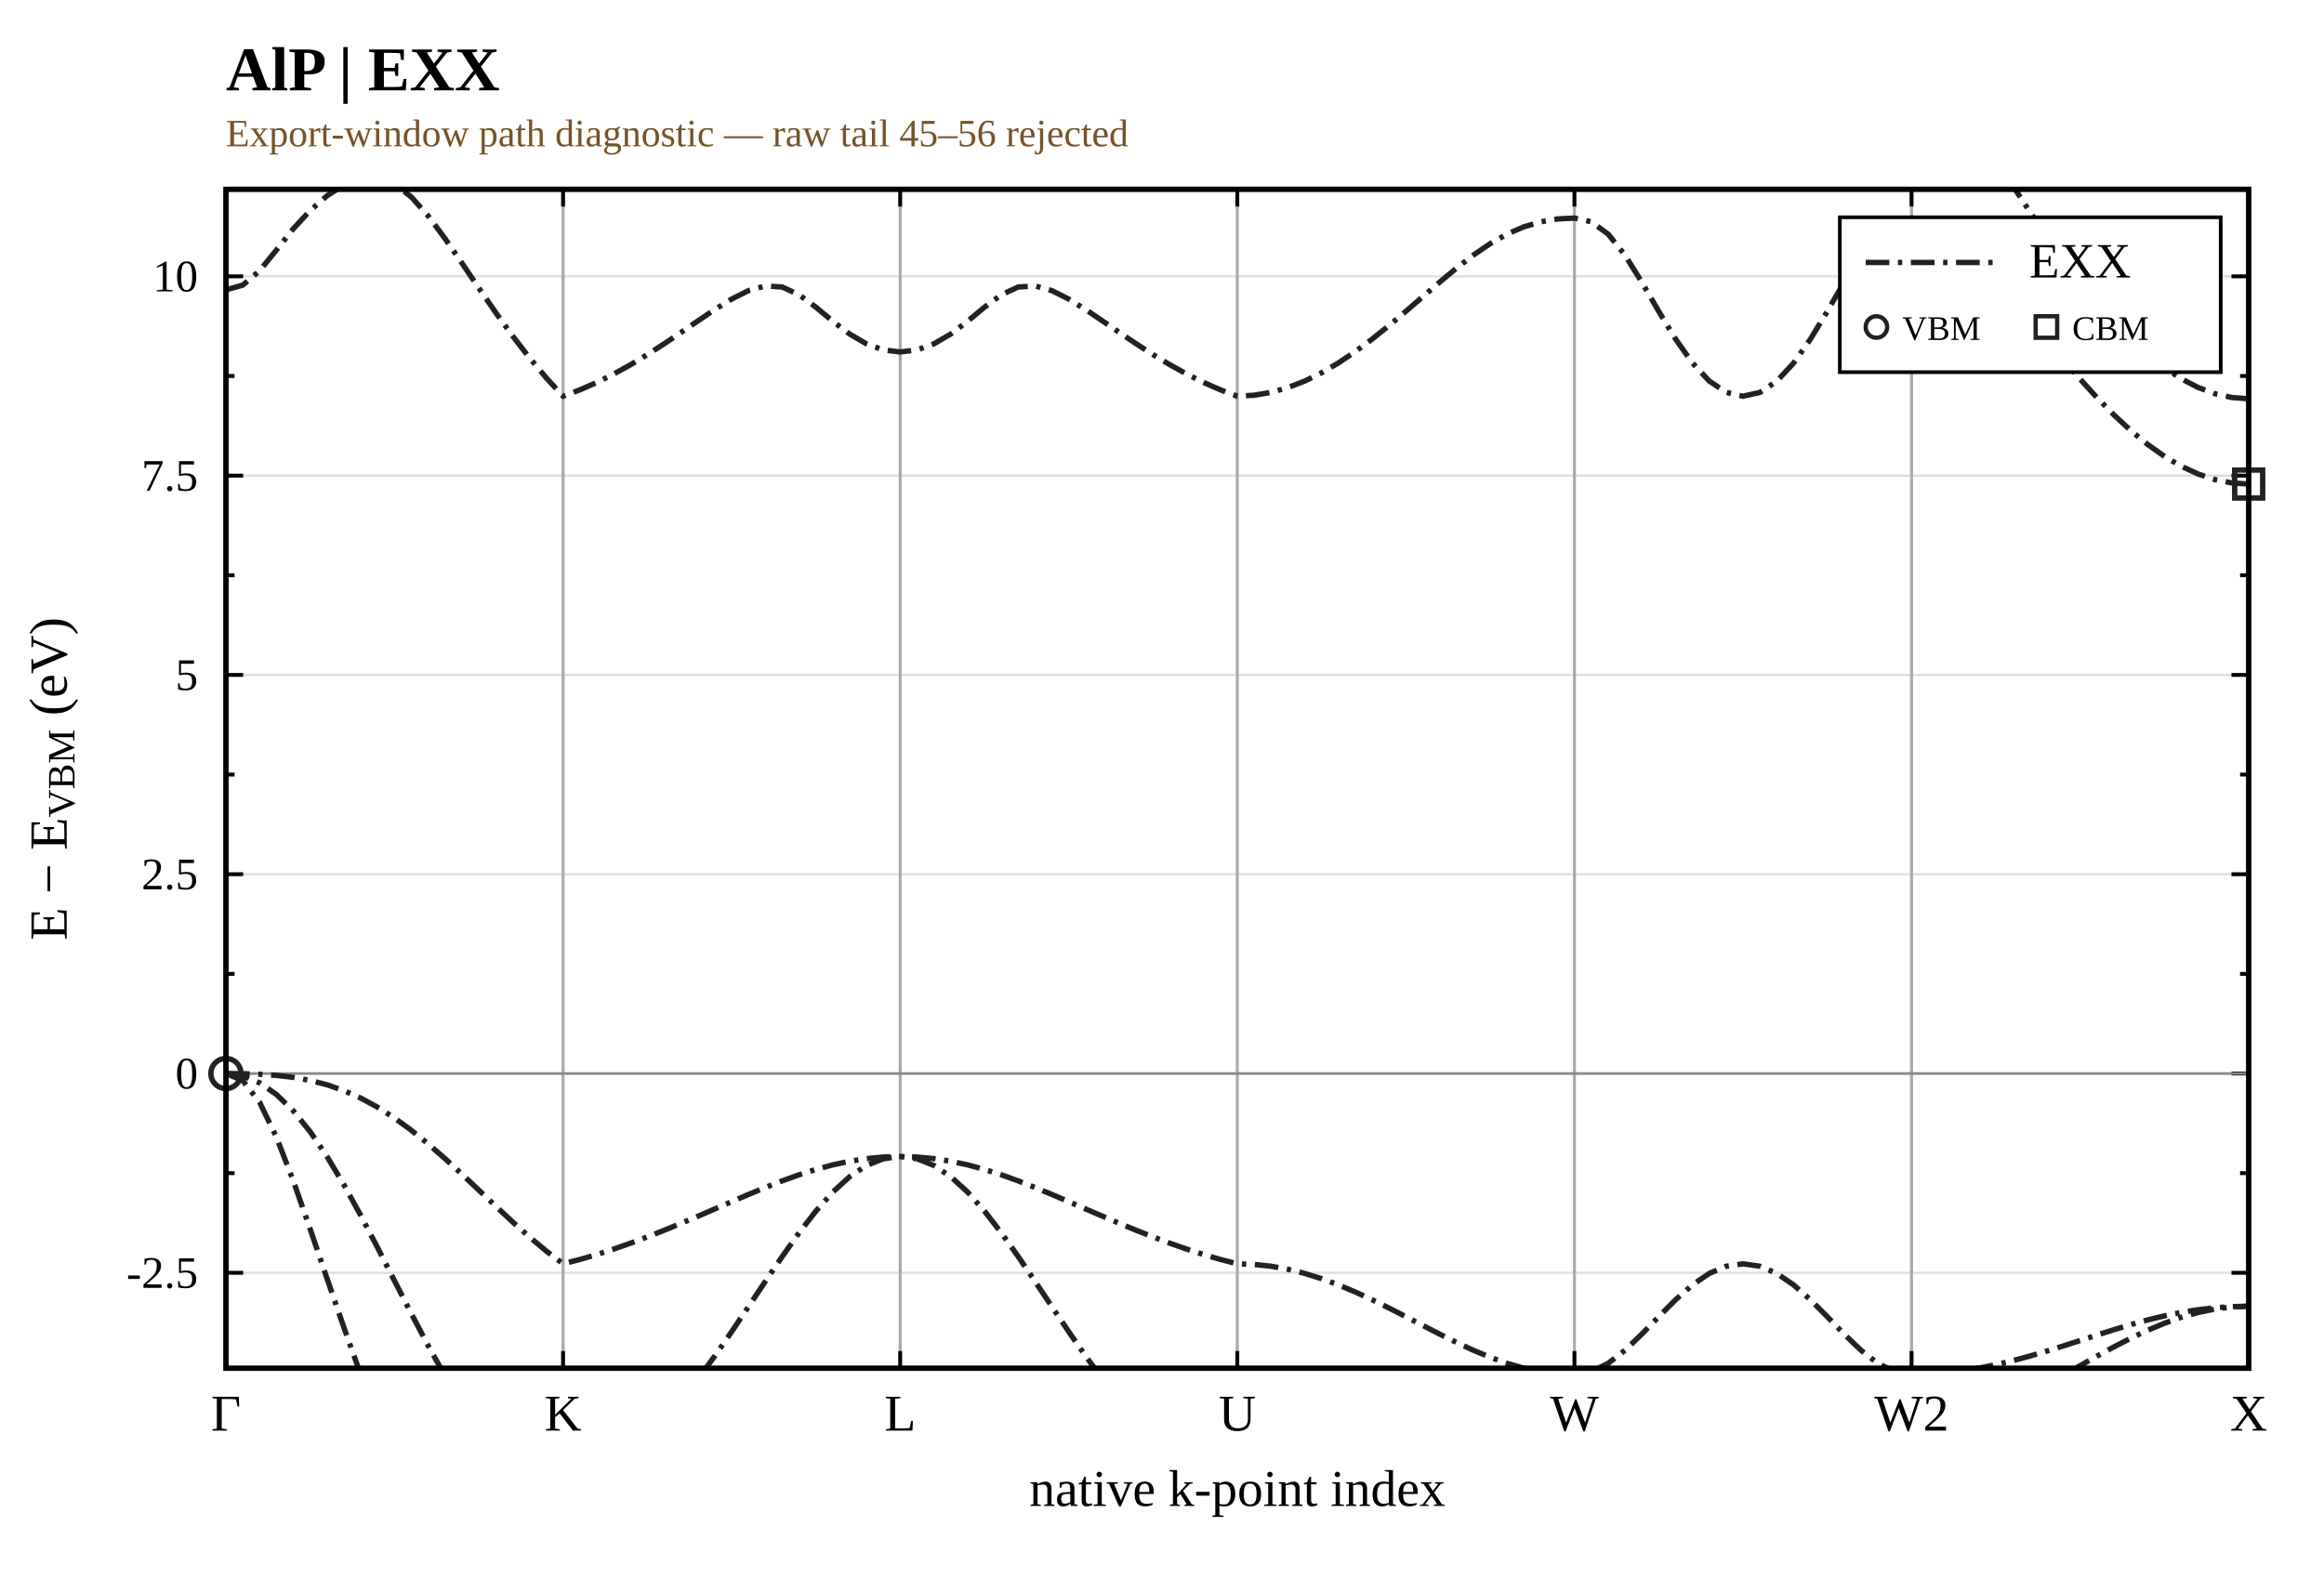
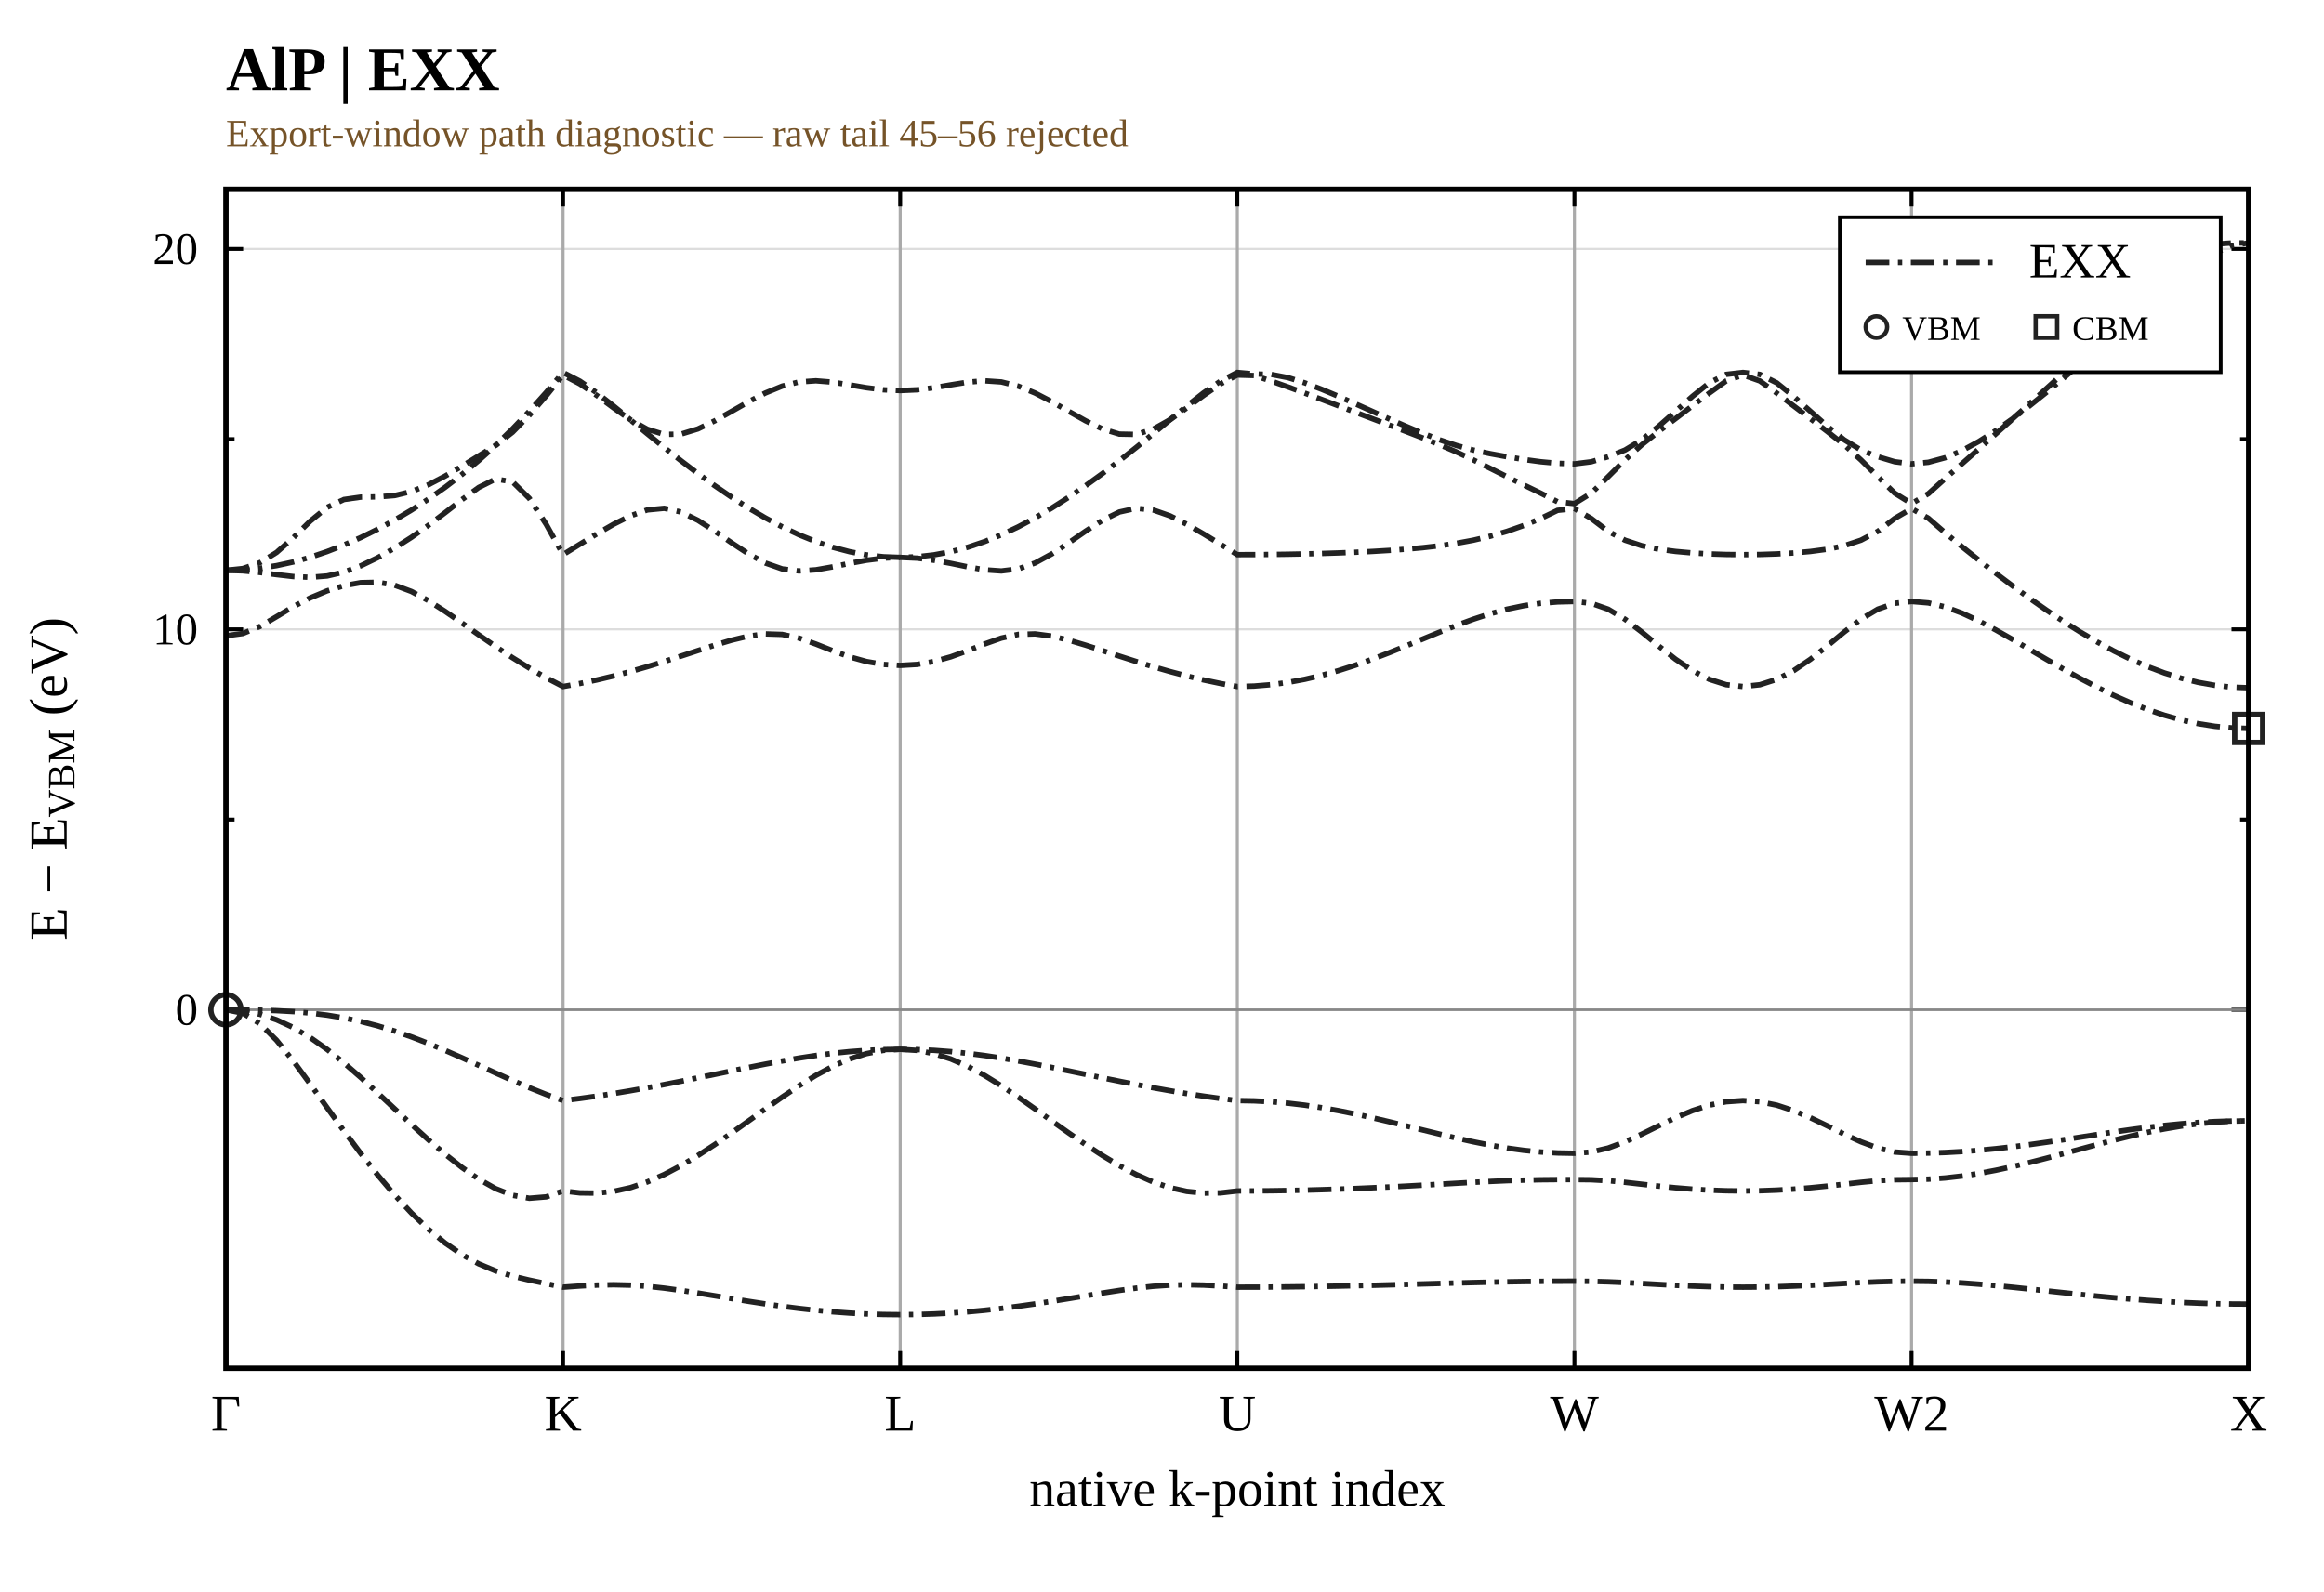
<svg xmlns="http://www.w3.org/2000/svg" width="1080" height="740" viewBox="0 0 1080 740">
  <rect width="100%" height="100%" fill="white" />
  <text x="105" y="42" font-family="Times New Roman, DejaVu Serif, serif" font-size="29" font-weight="bold">AlP | EXX</text>
  <defs>
    <clipPath id="frontier-clip">
      <rect x="105" y="88" width="940" height="548" />
    </clipPath>
  </defs>
  <text id="diagnostic-warning" x="105" y="68" font-family="Times New Roman, DejaVu Serif, serif" font-size="18" fill="#755328">Export-window path diagnostic — raw tail 45–56 rejected</text>
-   <line x1="105" y1="591.636" x2="1045" y2="591.636" stroke="#dddddd" stroke-width="1" />
-   <text x="92" y="598.636" text-anchor="end" font-family="Times New Roman, DejaVu Serif, serif" font-size="21">-2.5</text>
-   <line x1="105" y1="591.636" x2="113" y2="591.636" stroke="black" stroke-width="1.8" />
-   <line x1="1045" y1="591.636" x2="1037" y2="591.636" stroke="black" stroke-width="1.8" />
-   <line x1="105" y1="545.318" x2="109" y2="545.318" stroke="black" stroke-width="1.8" />
-   <line x1="1045" y1="545.318" x2="1041" y2="545.318" stroke="black" stroke-width="1.8" />
-   <line x1="105" y1="499.000" x2="1045" y2="499.000" stroke="#dddddd" stroke-width="1" />
-   <text x="92" y="506.000" text-anchor="end" font-family="Times New Roman, DejaVu Serif, serif" font-size="21">0</text>
-   <line x1="105" y1="499.000" x2="113" y2="499.000" stroke="black" stroke-width="1.8" />
-   <line x1="1045" y1="499.000" x2="1037" y2="499.000" stroke="black" stroke-width="1.8" />
-   <line x1="105" y1="452.682" x2="109" y2="452.682" stroke="black" stroke-width="1.8" />
-   <line x1="1045" y1="452.682" x2="1041" y2="452.682" stroke="black" stroke-width="1.8" />
-   <line x1="105" y1="406.364" x2="1045" y2="406.364" stroke="#dddddd" stroke-width="1" />
-   <text x="92" y="413.364" text-anchor="end" font-family="Times New Roman, DejaVu Serif, serif" font-size="21">2.5</text>
-   <line x1="105" y1="406.364" x2="113" y2="406.364" stroke="black" stroke-width="1.8" />
-   <line x1="1045" y1="406.364" x2="1037" y2="406.364" stroke="black" stroke-width="1.8" />
-   <line x1="105" y1="360.046" x2="109" y2="360.046" stroke="black" stroke-width="1.8" />
-   <line x1="1045" y1="360.046" x2="1041" y2="360.046" stroke="black" stroke-width="1.8" />
-   <line x1="105" y1="313.727" x2="1045" y2="313.727" stroke="#dddddd" stroke-width="1" />
-   <text x="92" y="320.727" text-anchor="end" font-family="Times New Roman, DejaVu Serif, serif" font-size="21">5</text>
-   <line x1="105" y1="313.727" x2="113" y2="313.727" stroke="black" stroke-width="1.8" />
-   <line x1="1045" y1="313.727" x2="1037" y2="313.727" stroke="black" stroke-width="1.8" />
-   <line x1="105" y1="267.409" x2="109" y2="267.409" stroke="black" stroke-width="1.8" />
-   <line x1="1045" y1="267.409" x2="1041" y2="267.409" stroke="black" stroke-width="1.8" />
-   <line x1="105" y1="221.091" x2="1045" y2="221.091" stroke="#dddddd" stroke-width="1" />
-   <text x="92" y="228.091" text-anchor="end" font-family="Times New Roman, DejaVu Serif, serif" font-size="21">7.5</text>
-   <line x1="105" y1="221.091" x2="113" y2="221.091" stroke="black" stroke-width="1.8" />
-   <line x1="1045" y1="221.091" x2="1037" y2="221.091" stroke="black" stroke-width="1.8" />
-   <line x1="105" y1="174.773" x2="109" y2="174.773" stroke="black" stroke-width="1.8" />
-   <line x1="1045" y1="174.773" x2="1041" y2="174.773" stroke="black" stroke-width="1.8" />
-   <line x1="105" y1="128.455" x2="1045" y2="128.455" stroke="#dddddd" stroke-width="1" />
-   <text x="92" y="135.455" text-anchor="end" font-family="Times New Roman, DejaVu Serif, serif" font-size="21">10</text>
-   <line x1="105" y1="128.455" x2="113" y2="128.455" stroke="black" stroke-width="1.8" />
-   <line x1="1045" y1="128.455" x2="1037" y2="128.455" stroke="black" stroke-width="1.8" />
+   <line x1="105" y1="469.363" x2="1045" y2="469.363" stroke="#dddddd" stroke-width="1" />
+   <text x="92" y="476.363" text-anchor="end" font-family="Times New Roman, DejaVu Serif, serif" font-size="21">0</text>
+   <line x1="105" y1="469.363" x2="113" y2="469.363" stroke="black" stroke-width="1.8" />
+   <line x1="1045" y1="469.363" x2="1037" y2="469.363" stroke="black" stroke-width="1.8" />
+   <line x1="105" y1="380.948" x2="109" y2="380.948" stroke="black" stroke-width="1.8" />
+   <line x1="1045" y1="380.948" x2="1041" y2="380.948" stroke="black" stroke-width="1.8" />
+   <line x1="105" y1="292.534" x2="1045" y2="292.534" stroke="#dddddd" stroke-width="1" />
+   <text x="92" y="299.534" text-anchor="end" font-family="Times New Roman, DejaVu Serif, serif" font-size="21">10</text>
+   <line x1="105" y1="292.534" x2="113" y2="292.534" stroke="black" stroke-width="1.8" />
+   <line x1="1045" y1="292.534" x2="1037" y2="292.534" stroke="black" stroke-width="1.8" />
+   <line x1="105" y1="204.119" x2="109" y2="204.119" stroke="black" stroke-width="1.8" />
+   <line x1="1045" y1="204.119" x2="1041" y2="204.119" stroke="black" stroke-width="1.8" />
+   <line x1="105" y1="115.705" x2="1045" y2="115.705" stroke="#dddddd" stroke-width="1" />
+   <text x="92" y="122.705" text-anchor="end" font-family="Times New Roman, DejaVu Serif, serif" font-size="21">20</text>
+   <line x1="105" y1="115.705" x2="113" y2="115.705" stroke="black" stroke-width="1.8" />
+   <line x1="1045" y1="115.705" x2="1037" y2="115.705" stroke="black" stroke-width="1.8" />
  <line x1="105.000" y1="88" x2="105.000" y2="636" stroke="#aaaaaa" stroke-width="1.4" />
  <text x="105.000" y="665" text-anchor="middle" font-family="Times New Roman, DejaVu Serif, serif" font-size="24">Γ</text>
  <line x1="105.000" y1="88" x2="105.000" y2="96" stroke="black" stroke-width="1.8" />
  <line x1="105.000" y1="636" x2="105.000" y2="628" stroke="black" stroke-width="1.8" />
  <line x1="261.667" y1="88" x2="261.667" y2="636" stroke="#aaaaaa" stroke-width="1.4" />
  <text x="261.667" y="665" text-anchor="middle" font-family="Times New Roman, DejaVu Serif, serif" font-size="24">K</text>
  <line x1="261.667" y1="88" x2="261.667" y2="96" stroke="black" stroke-width="1.8" />
  <line x1="261.667" y1="636" x2="261.667" y2="628" stroke="black" stroke-width="1.8" />
  <line x1="418.333" y1="88" x2="418.333" y2="636" stroke="#aaaaaa" stroke-width="1.4" />
  <text x="418.333" y="665" text-anchor="middle" font-family="Times New Roman, DejaVu Serif, serif" font-size="24">L</text>
  <line x1="418.333" y1="88" x2="418.333" y2="96" stroke="black" stroke-width="1.8" />
  <line x1="418.333" y1="636" x2="418.333" y2="628" stroke="black" stroke-width="1.8" />
  <line x1="575.000" y1="88" x2="575.000" y2="636" stroke="#aaaaaa" stroke-width="1.4" />
  <text x="575.000" y="665" text-anchor="middle" font-family="Times New Roman, DejaVu Serif, serif" font-size="24">U</text>
  <line x1="575.000" y1="88" x2="575.000" y2="96" stroke="black" stroke-width="1.8" />
  <line x1="575.000" y1="636" x2="575.000" y2="628" stroke="black" stroke-width="1.8" />
  <line x1="731.667" y1="88" x2="731.667" y2="636" stroke="#aaaaaa" stroke-width="1.4" />
  <text x="731.667" y="665" text-anchor="middle" font-family="Times New Roman, DejaVu Serif, serif" font-size="24">W</text>
  <line x1="731.667" y1="88" x2="731.667" y2="96" stroke="black" stroke-width="1.8" />
  <line x1="731.667" y1="636" x2="731.667" y2="628" stroke="black" stroke-width="1.8" />
  <line x1="888.333" y1="88" x2="888.333" y2="636" stroke="#aaaaaa" stroke-width="1.4" />
  <text x="888.333" y="665" text-anchor="middle" font-family="Times New Roman, DejaVu Serif, serif" font-size="24">W2</text>
  <line x1="888.333" y1="88" x2="888.333" y2="96" stroke="black" stroke-width="1.8" />
  <line x1="888.333" y1="636" x2="888.333" y2="628" stroke="black" stroke-width="1.8" />
  <line x1="1045.000" y1="88" x2="1045.000" y2="636" stroke="#aaaaaa" stroke-width="1.4" />
  <text x="1045.000" y="665" text-anchor="middle" font-family="Times New Roman, DejaVu Serif, serif" font-size="24">X</text>
  <line x1="1045.000" y1="88" x2="1045.000" y2="96" stroke="black" stroke-width="1.8" />
  <line x1="1045.000" y1="636" x2="1045.000" y2="628" stroke="black" stroke-width="1.8" />
-   <line x1="105" y1="499.000" x2="1045" y2="499.000" stroke="#888888" stroke-width="1.2" />
-   <path id="EXX-rank-1" d="M105.000,499.000 L112.833,502.298 L120.667,512.430 L128.500,528.677 L136.333,549.007 L144.167,571.383 L152.000,594.380 L159.833,617.126 L167.667,639.090 L175.500,659.906 L183.333,679.274 L191.167,696.922 L199.000,712.619 L206.833,726.180 L214.667,737.489 L222.500,746.516 L230.333,753.383 L238.167,758.449 L246.000,762.336 L253.833,765.764 L261.667,769.240 L269.500,768.073 L277.333,767.179 L285.167,766.845 L293.000,767.237 L300.833,768.370 L308.667,770.138 L316.500,772.379 L324.333,774.921 L332.167,777.613 L340.000,780.335 L347.833,782.990 L355.667,785.507 L363.500,787.828 L371.333,789.911 L379.167,791.721 L387.000,793.234 L394.833,794.430 L402.667,795.294 L410.500,795.817 L418.333,795.992 L426.167,795.817 L434.000,795.295 L441.833,794.431 L449.667,793.235 L457.500,791.722 L465.333,789.911 L473.167,787.828 L481.000,785.506 L488.833,782.990 L496.667,780.334 L504.500,777.613 L512.333,774.920 L520.167,772.379 L528.000,770.139 L535.833,768.370 L543.667,767.238 L551.500,766.846 L559.333,767.179 L567.167,768.073 L575.000,769.240 L582.833,769.206 L590.667,769.111 L598.500,768.956 L606.333,768.744 L614.167,768.477 L622.000,768.160 L629.833,767.799 L637.667,767.400 L645.500,766.971 L653.333,766.521 L661.167,766.061 L669.000,765.601 L676.833,765.154 L684.667,764.734 L692.500,764.354 L700.333,764.025 L708.167,763.761 L716.000,763.569 L723.833,763.453 L731.667,763.416 L739.500,763.569 L747.333,764.025 L755.167,764.734 L763.000,765.601 L770.833,766.521 L778.667,767.400 L786.500,768.160 L794.333,768.744 L802.167,769.111 L810.000,769.240 L817.833,769.121 L825.667,768.760 L833.500,768.178 L841.333,767.415 L849.167,766.529 L857.000,765.601 L864.833,764.729 L872.667,764.018 L880.500,763.564 L888.333,763.416 L896.167,763.606 L904.000,764.173 L911.833,765.083 L919.667,766.286 L927.500,767.720 L935.333,769.321 L943.167,771.029 L951.000,772.787 L958.833,774.546 L966.667,776.262 L974.500,777.901 L982.333,779.432 L990.167,780.831 L998.000,782.078 L1005.833,783.157 L1013.667,784.056 L1021.500,784.763 L1029.333,785.274 L1037.167,785.583 L1045.000,785.686" fill="none" stroke="#222222" stroke-width="2.5" stroke-dasharray="11 4 2 4" clip-path="url(#frontier-clip)" />
-   <path id="EXX-rank-2" d="M105.000,499.000 L112.833,500.086 L120.667,503.346 L128.500,508.788 L136.333,516.399 L144.167,526.091 L152.000,537.653 L159.833,550.761 L167.667,565.023 L175.500,580.025 L183.333,595.363 L191.167,610.657 L199.000,625.543 L206.833,639.661 L214.667,652.626 L222.500,664.002 L230.333,673.252 L238.167,679.707 L246.000,682.598 L253.833,681.267 L261.667,675.504 L269.500,677.386 L277.333,677.594 L285.167,675.914 L293.000,672.266 L300.833,666.725 L308.667,659.490 L316.500,650.827 L324.333,641.017 L332.167,630.332 L340.000,619.032 L347.833,607.374 L355.667,595.627 L363.500,584.081 L371.333,573.066 L379.167,562.950 L387.000,554.125 L394.833,546.965 L402.667,541.752 L410.500,538.622 L418.333,537.585 L426.167,538.622 L434.000,541.752 L441.833,546.964 L449.667,554.125 L457.500,562.950 L465.333,573.066 L473.167,584.081 L481.000,595.627 L488.833,607.374 L496.667,619.031 L504.500,630.332 L512.333,641.017 L520.167,650.827 L528.000,659.490 L535.833,666.725 L543.667,672.266 L551.500,675.914 L559.333,677.594 L567.167,677.386 L575.000,675.504 L582.833,675.455 L590.667,675.307 L598.500,675.060 L606.333,674.715 L614.167,674.275 L622.000,673.741 L629.833,673.119 L637.667,672.413 L645.500,671.631 L653.333,670.784 L661.167,669.885 L669.000,668.952 L676.833,668.010 L684.667,667.093 L692.500,666.244 L700.333,665.513 L708.167,664.955 L716.000,664.601 L723.833,664.438 L731.667,664.403 L739.500,664.601 L747.333,665.513 L755.167,667.093 L763.000,668.952 L770.833,670.784 L778.667,672.413 L786.500,673.741 L794.333,674.715 L802.167,675.307 L810.000,675.504 L817.833,675.302 L825.667,674.705 L833.500,673.728 L841.333,672.399 L849.167,670.771 L857.000,668.941 L864.833,667.086 L872.667,665.511 L880.500,664.601 L888.333,664.403 L896.167,664.015 L904.000,662.860 L911.833,660.983 L919.667,658.453 L927.500,655.354 L935.333,651.782 L943.167,647.836 L951.000,643.620 L958.833,639.235 L966.667,634.787 L974.500,630.376 L982.333,626.105 L990.167,622.074 L998.000,618.377 L1005.833,615.102 L1013.667,612.325 L1021.500,610.106 L1029.333,608.491 L1037.167,607.511 L1045.000,607.183" fill="none" stroke="#222222" stroke-width="2.5" stroke-dasharray="11 4 2 4" clip-path="url(#frontier-clip)" />
-   <path id="EXX-rank-3" d="M105.000,499.000 L112.833,499.081 L120.667,499.352 L128.500,499.890 L136.333,500.807 L144.167,502.222 L152.000,504.246 L159.833,506.967 L167.667,510.441 L175.500,514.690 L183.333,519.698 L191.167,525.413 L199.000,531.748 L206.833,538.587 L214.667,545.789 L222.500,553.194 L230.333,560.635 L238.167,567.939 L246.000,574.942 L253.833,581.493 L261.667,587.464 L269.500,585.443 L277.333,583.157 L285.167,580.630 L293.000,577.888 L300.833,574.958 L308.667,571.870 L316.500,568.654 L324.333,565.340 L332.167,561.966 L340.000,558.578 L347.833,555.228 L355.667,551.982 L363.500,548.911 L371.333,546.089 L379.167,543.589 L387.000,541.473 L394.833,539.789 L402.667,538.569 L410.500,537.831 L418.333,537.585 L426.167,537.831 L434.000,538.569 L441.833,539.789 L449.667,541.473 L457.500,543.589 L465.333,546.089 L473.167,548.910 L481.000,551.982 L488.833,555.228 L496.667,558.578 L504.500,561.966 L512.333,565.340 L520.167,568.654 L528.000,571.870 L535.833,574.958 L543.667,577.888 L551.500,580.630 L559.333,583.157 L567.167,585.443 L575.000,587.464 L582.833,587.749 L590.667,588.595 L598.500,589.995 L606.333,591.930 L614.167,594.368 L622.000,597.265 L629.833,600.557 L637.667,604.173 L645.500,608.029 L653.333,612.036 L661.167,616.098 L669.000,620.119 L676.833,623.999 L684.667,627.634 L692.500,630.914 L700.333,633.731 L708.167,635.978 L716.000,637.578 L723.833,638.507 L731.667,638.802 L739.500,637.578 L747.333,633.731 L755.167,627.634 L763.000,620.119 L770.833,612.036 L778.667,604.173 L786.500,597.265 L794.333,591.930 L802.167,588.595 L810.000,587.464 L817.833,588.588 L825.667,591.920 L833.500,597.259 L841.333,604.176 L849.167,612.047 L857.000,620.136 L864.833,627.651 L872.667,633.744 L880.500,637.583 L888.333,638.802 L896.167,638.619 L904.000,638.069 L911.833,637.160 L919.667,635.910 L927.500,634.343 L935.333,632.492 L943.167,630.394 L951.000,628.096 L958.833,625.653 L966.667,623.127 L974.500,620.583 L982.333,618.094 L990.167,615.732 L998.000,613.567 L1005.833,611.660 L1013.667,610.060 L1021.500,608.802 L1029.333,607.901 L1037.167,607.362 L1045.000,607.183" fill="none" stroke="#222222" stroke-width="2.5" stroke-dasharray="11 4 2 4" clip-path="url(#frontier-clip)" />
-   <path id="EXX-rank-4" d="M105.000,134.750 L112.833,132.530 L120.667,125.831 L128.500,116.155 L136.333,106.315 L144.167,97.837 L152.000,90.992 L159.833,85.951 L167.667,82.998 L175.500,82.615 L183.333,85.423 L191.167,91.563 L199.000,100.393 L206.833,110.925 L214.667,122.296 L222.500,133.876 L230.333,145.236 L238.167,156.087 L246.000,166.249 L253.833,175.621 L261.667,184.169 L269.500,181.212 L277.333,177.775 L285.167,173.877 L293.000,169.549 L300.833,164.835 L308.667,159.800 L316.500,154.533 L324.333,149.162 L332.167,143.885 L340.000,139.019 L347.833,135.088 L355.667,132.905 L363.500,133.421 L371.333,137.009 L379.167,142.811 L387.000,149.320 L394.833,155.263 L402.667,159.842 L410.500,162.663 L418.333,163.608 L426.167,162.663 L434.000,159.841 L441.833,155.263 L449.667,149.319 L457.500,142.810 L465.333,137.009 L473.167,133.421 L481.000,132.905 L488.833,135.089 L496.667,139.019 L504.500,143.885 L512.333,149.162 L520.167,154.533 L528.000,159.800 L535.833,164.835 L543.667,169.549 L551.500,173.878 L559.333,177.776 L567.167,181.213 L575.000,184.169 L582.833,183.711 L590.667,182.375 L598.500,180.173 L606.333,177.129 L614.167,173.283 L622.000,168.693 L629.833,163.435 L637.667,157.606 L645.500,151.320 L653.333,144.711 L661.167,137.938 L669.000,131.184 L676.833,124.662 L684.667,118.607 L692.500,113.261 L700.333,108.827 L708.167,105.432 L716.000,103.101 L723.833,101.779 L731.667,101.363 L739.500,103.101 L747.333,108.827 L755.167,118.607 L763.000,131.184 L770.833,144.711 L778.667,157.606 L786.500,168.693 L794.333,177.129 L802.167,182.375 L810.000,184.169 L817.833,182.432 L825.667,177.219 L833.500,168.778 L841.333,157.653 L849.167,144.704 L857.000,131.134 L864.833,118.547 L872.667,108.789 L880.500,103.090 L888.333,101.363 L896.167,102.717 L904.000,106.634 L911.833,112.697 L919.667,120.356 L927.500,129.077 L935.333,138.418 L943.167,148.037 L951.000,157.675 L958.833,167.125 L966.667,176.224 L974.500,184.830 L982.333,192.824 L990.167,200.098 L998.000,206.558 L1005.833,212.123 L1013.667,216.733 L1021.500,220.344 L1029.333,222.930 L1037.167,224.483 L1045.000,225.000" fill="none" stroke="#222222" stroke-width="2.5" stroke-dasharray="11 4 2 4" clip-path="url(#frontier-clip)" />
-   <path id="EXX-rank-5" d="M105.000,70.986 L112.833,71.521 L120.667,73.046 L128.500,75.161 L136.333,77.061 L144.167,77.790 L152.000,76.495 L159.833,72.705 L167.667,66.590 L175.500,58.683 L183.333,49.388 L191.167,38.885 L199.000,27.295 L206.833,14.854 L214.667,2.091 L222.500,-9.767 L230.333,-17.929 L238.167,-15.259 L246.000,0.936 L253.833,26.180 L261.667,55.723 L269.500,45.546 L277.333,35.529 L285.167,26.068 L293.000,17.863 L300.833,12.142 L308.667,10.569 L316.500,14.186 L324.333,22.248 L332.167,32.823 L340.000,44.179 L347.833,54.963 L355.667,63.872 L363.500,69.627 L371.333,71.608 L379.167,70.477 L387.000,67.604 L394.833,64.215 L402.667,61.190 L410.500,59.132 L418.333,58.404 L426.167,59.132 L434.000,61.191 L441.833,64.215 L449.667,67.604 L457.500,70.477 L465.333,71.608 L473.167,69.627 L481.000,63.873 L488.833,54.965 L496.667,44.181 L504.500,32.825 L512.333,22.249 L520.167,14.187 L528.000,10.569 L535.833,12.141 L543.667,17.863 L551.500,26.067 L559.333,35.528 L567.167,45.546 L575.000,55.723 L582.833,55.675 L590.667,55.539 L598.500,55.312 L606.333,54.992 L614.167,54.573 L622.000,54.044 L629.833,53.391 L637.667,52.592 L645.500,51.615 L653.333,50.414 L661.167,48.922 L669.000,47.046 L676.833,44.666 L684.667,41.633 L692.500,37.794 L700.333,33.023 L708.167,27.257 L716.000,20.477 L723.833,12.560 L731.667,10.822 L739.500,20.477 L747.333,33.023 L755.167,41.633 L763.000,47.046 L770.833,50.414 L778.667,52.592 L786.500,54.044 L794.333,54.992 L802.167,55.539 L810.000,55.723 L817.833,55.556 L825.667,55.022 L833.500,54.079 L841.333,52.625 L849.167,50.436 L857.000,47.049 L864.833,41.612 L872.667,32.985 L880.500,20.446 L888.333,10.822 L896.167,20.282 L904.000,34.527 L911.833,48.035 L919.667,61.140 L927.500,73.888 L935.333,86.262 L943.167,98.219 L951.000,109.702 L958.833,120.649 L966.667,130.990 L974.500,140.648 L982.333,149.549 L990.167,157.613 L998.000,164.768 L1005.833,170.940 L1013.667,176.072 L1021.500,180.112 L1029.333,183.023 L1037.167,184.779 L1045.000,185.366" fill="none" stroke="#222222" stroke-width="2.5" stroke-dasharray="11 4 2 4" clip-path="url(#frontier-clip)" />
-   <path id="EXX-rank-6" d="M105.000,70.986 L112.833,70.485 L120.667,68.972 L128.500,66.429 L136.333,62.851 L144.167,58.263 L152.000,52.722 L159.833,46.292 L167.667,39.028 L175.500,30.952 L183.333,22.060 L191.167,12.329 L199.000,1.718 L206.833,-9.829 L214.667,-22.383 L222.500,-36.022 L230.333,-50.647 L238.167,-63.504 L246.000,-80.138 L253.833,-98.969 L261.667,-119.236 L269.500,-110.582 L277.333,-99.347 L285.167,-87.178 L293.000,-75.553 L300.833,-62.008 L308.667,-48.682 L316.500,-35.742 L324.333,-23.298 L332.167,-11.435 L340.000,-0.229 L347.833,10.241 L355.667,19.892 L363.500,28.633 L371.333,36.374 L379.167,43.033 L387.000,48.540 L394.833,52.850 L402.667,55.936 L410.500,57.787 L418.333,58.404 L426.167,57.787 L434.000,55.936 L441.833,52.850 L449.667,48.541 L457.500,43.033 L465.333,36.374 L473.167,28.633 L481.000,19.891 L488.833,10.240 L496.667,-0.231 L504.500,-11.437 L512.333,-23.299 L520.167,-35.742 L528.000,-48.681 L535.833,-62.006 L543.667,-75.551 L551.500,-87.182 L559.333,-99.351 L567.167,-110.583 L575.000,-119.236 L582.833,-118.768 L590.667,-113.456 L598.500,-107.665 L606.333,-101.638 L614.167,-95.479 L622.000,-89.255 L629.833,-83.013 L637.667,-76.776 L645.500,-70.548 L653.333,-64.304 L661.167,-57.967 L669.000,-51.383 L676.833,-44.316 L684.667,-36.584 L692.500,-28.374 L700.333,-20.150 L708.167,-12.131 L716.000,-4.169 L723.833,4.183 L731.667,5.991 L739.500,-4.169 L747.333,-20.150 L755.167,-36.584 L763.000,-51.383 L770.833,-64.304 L778.667,-76.776 L786.500,-89.255 L794.333,-101.638 L802.167,-113.456 L810.000,-119.236 L817.833,-113.460 L825.667,-101.627 L833.500,-89.221 L841.333,-76.718 L849.167,-64.233 L857.000,-51.317 L864.833,-36.544 L872.667,-20.142 L880.500,-4.171 L888.333,5.991 L896.167,-3.677 L904.000,-18.492 L911.833,-32.945 L919.667,-47.393 L927.500,-61.918 L935.333,-76.541 L943.167,-89.203 L951.000,-102.341 L958.833,-115.971 L966.667,-129.962 L974.500,-144.201 L982.333,-158.582 L990.167,-172.996 L998.000,-187.320 L1005.833,-201.389 L1013.667,-214.941 L1021.500,-227.487 L1029.333,-238.097 L1037.167,-245.359 L1045.000,-247.948" fill="none" stroke="#222222" stroke-width="2.5" stroke-dasharray="11 4 2 4" clip-path="url(#frontier-clip)" />
-   <path id="EXX-rank-7" d="M105.000,70.986 L112.833,69.246 L120.667,63.691 L128.500,53.594 L136.333,39.155 L144.167,23.072 L152.000,9.641 L159.833,2.001 L167.667,-0.316 L175.500,-0.550 L183.333,-1.845 L191.167,-5.747 L199.000,-12.286 L206.833,-20.785 L214.667,-30.455 L222.500,-40.572 L230.333,-50.813 L238.167,-66.796 L246.000,-83.975 L253.833,-102.319 L261.667,-121.763 L269.500,-113.273 L277.333,-101.919 L285.167,-89.031 L293.000,-75.651 L300.833,-66.430 L308.667,-61.397 L316.500,-61.717 L324.333,-66.743 L332.167,-74.648 L340.000,-83.841 L347.833,-93.184 L355.667,-101.705 L363.500,-108.428 L371.333,-112.501 L379.167,-113.614 L387.000,-112.295 L394.833,-109.658 L402.667,-106.874 L410.500,-104.843 L418.333,-104.106 L426.167,-104.844 L434.000,-106.875 L441.833,-109.660 L449.667,-112.296 L457.500,-113.614 L465.333,-112.501 L473.167,-108.428 L481.000,-101.707 L488.833,-93.188 L496.667,-83.845 L504.500,-74.651 L512.333,-66.744 L520.167,-61.717 L528.000,-61.397 L535.833,-66.433 L543.667,-75.656 L551.500,-89.029 L559.333,-101.917 L567.167,-113.273 L575.000,-121.763 L582.833,-120.288 L590.667,-119.875 L598.500,-116.745 L606.333,-111.645 L614.167,-105.374 L622.000,-98.469 L629.833,-91.248 L637.667,-83.904 L645.500,-76.576 L653.333,-69.393 L661.167,-62.513 L669.000,-56.159 L676.833,-50.634 L684.667,-46.175 L692.500,-42.654 L700.333,-39.652 L708.167,-36.983 L716.000,-34.773 L723.833,-33.266 L731.667,-32.719 L739.500,-34.773 L747.333,-39.652 L755.167,-46.175 L763.000,-56.159 L770.833,-69.393 L778.667,-83.904 L786.500,-98.469 L794.333,-111.645 L802.167,-119.875 L810.000,-121.763 L817.833,-119.872 L825.667,-111.644 L833.500,-98.467 L841.333,-83.905 L849.167,-69.406 L857.000,-56.187 L864.833,-46.207 L872.667,-39.676 L880.500,-34.790 L888.333,-32.719 L896.167,-34.267 L904.000,-38.710 L911.833,-45.659 L919.667,-54.612 L927.500,-65.092 L935.333,-76.716 L943.167,-91.265 L951.000,-106.084 L958.833,-120.985 L966.667,-135.950 L974.500,-150.959 L982.333,-165.997 L990.167,-181.060 L998.000,-196.176 L1005.833,-211.423 L1013.667,-226.765 L1021.500,-240.331 L1029.333,-246.806 L1037.167,-247.907 L1045.000,-247.948" fill="none" stroke="#222222" stroke-width="2.5" stroke-dasharray="11 4 2 4" clip-path="url(#frontier-clip)" />
-   <circle id="EXX-VBM-1" cx="105.000" cy="499.000" r="7" fill="none" stroke="#222222" stroke-width="2.5" />
-   <rect id="EXX-CBM-1" x="1038.500" y="218.500" width="13" height="13" fill="none" stroke="#222222" stroke-width="2.5" />
+   <line x1="105" y1="469.363" x2="1045" y2="469.363" stroke="#888888" stroke-width="1.2" />
+   <path id="EXX-rank-1" d="M105.000,469.363 L112.833,470.937 L120.667,475.772 L128.500,483.525 L136.333,493.226 L144.167,503.905 L152.000,514.879 L159.833,525.734 L167.667,536.215 L175.500,546.149 L183.333,555.392 L191.167,563.814 L199.000,571.304 L206.833,577.776 L214.667,583.173 L222.500,587.481 L230.333,590.758 L238.167,593.175 L246.000,595.030 L253.833,596.666 L261.667,598.325 L269.500,597.768 L277.333,597.341 L285.167,597.182 L293.000,597.369 L300.833,597.910 L308.667,598.753 L316.500,599.823 L324.333,601.036 L332.167,602.321 L340.000,603.619 L347.833,604.887 L355.667,606.087 L363.500,607.195 L371.333,608.189 L379.167,609.053 L387.000,609.775 L394.833,610.346 L402.667,610.758 L410.500,611.007 L418.333,611.091 L426.167,611.007 L434.000,610.758 L441.833,610.346 L449.667,609.775 L457.500,609.053 L465.333,608.189 L473.167,607.195 L481.000,606.087 L488.833,604.886 L496.667,603.619 L504.500,602.320 L512.333,601.035 L520.167,599.823 L528.000,598.754 L535.833,597.910 L543.667,597.369 L551.500,597.182 L559.333,597.341 L567.167,597.768 L575.000,598.325 L582.833,598.309 L590.667,598.263 L598.500,598.189 L606.333,598.088 L614.167,597.960 L622.000,597.809 L629.833,597.637 L637.667,597.447 L645.500,597.242 L653.333,597.027 L661.167,596.808 L669.000,596.588 L676.833,596.375 L684.667,596.174 L692.500,595.993 L700.333,595.836 L708.167,595.710 L716.000,595.618 L723.833,595.563 L731.667,595.545 L739.500,595.618 L747.333,595.836 L755.167,596.174 L763.000,596.588 L770.833,597.027 L778.667,597.447 L786.500,597.809 L794.333,598.088 L802.167,598.263 L810.000,598.325 L817.833,598.268 L825.667,598.096 L833.500,597.818 L841.333,597.454 L849.167,597.031 L857.000,596.588 L864.833,596.172 L872.667,595.833 L880.500,595.616 L888.333,595.545 L896.167,595.636 L904.000,595.906 L911.833,596.341 L919.667,596.915 L927.500,597.599 L935.333,598.363 L943.167,599.179 L951.000,600.018 L958.833,600.857 L966.667,601.676 L974.500,602.458 L982.333,603.189 L990.167,603.856 L998.000,604.451 L1005.833,604.966 L1013.667,605.395 L1021.500,605.733 L1029.333,605.976 L1037.167,606.124 L1045.000,606.173" fill="none" stroke="#222222" stroke-width="2.5" stroke-dasharray="11 4 2 4" clip-path="url(#frontier-clip)" />
+   <path id="EXX-rank-2" d="M105.000,469.363 L112.833,469.881 L120.667,471.437 L128.500,474.034 L136.333,477.666 L144.167,482.291 L152.000,487.808 L159.833,494.064 L167.667,500.870 L175.500,508.029 L183.333,515.348 L191.167,522.647 L199.000,529.751 L206.833,536.488 L214.667,542.675 L222.500,548.104 L230.333,552.518 L238.167,555.598 L246.000,556.978 L253.833,556.343 L261.667,553.592 L269.500,554.491 L277.333,554.590 L285.167,553.788 L293.000,552.048 L300.833,549.403 L308.667,545.950 L316.500,541.817 L324.333,537.135 L332.167,532.036 L340.000,526.643 L347.833,521.080 L355.667,515.474 L363.500,509.965 L371.333,504.708 L379.167,499.880 L387.000,495.669 L394.833,492.252 L402.667,489.764 L410.500,488.271 L418.333,487.776 L426.167,488.271 L434.000,489.764 L441.833,492.252 L449.667,495.669 L457.500,499.880 L465.333,504.708 L473.167,509.965 L481.000,515.474 L488.833,521.080 L496.667,526.643 L504.500,532.036 L512.333,537.135 L520.167,541.817 L528.000,545.950 L535.833,549.403 L543.667,552.048 L551.500,553.788 L559.333,554.590 L567.167,554.491 L575.000,553.592 L582.833,553.569 L590.667,553.499 L598.500,553.381 L606.333,553.216 L614.167,553.006 L622.000,552.751 L629.833,552.455 L637.667,552.118 L645.500,551.745 L653.333,551.340 L661.167,550.911 L669.000,550.466 L676.833,550.016 L684.667,549.579 L692.500,549.174 L700.333,548.825 L708.167,548.559 L716.000,548.389 L723.833,548.312 L731.667,548.295 L739.500,548.389 L747.333,548.825 L755.167,549.579 L763.000,550.466 L770.833,551.340 L778.667,552.118 L786.500,552.751 L794.333,553.216 L802.167,553.499 L810.000,553.592 L817.833,553.496 L825.667,553.212 L833.500,552.745 L841.333,552.111 L849.167,551.334 L857.000,550.461 L864.833,549.576 L872.667,548.824 L880.500,548.390 L888.333,548.295 L896.167,548.110 L904.000,547.559 L911.833,546.663 L919.667,545.456 L927.500,543.977 L935.333,542.272 L943.167,540.389 L951.000,538.377 L958.833,536.285 L966.667,534.162 L974.500,532.057 L982.333,530.019 L990.167,528.095 L998.000,526.331 L1005.833,524.768 L1013.667,523.443 L1021.500,522.384 L1029.333,521.613 L1037.167,521.145 L1045.000,520.989" fill="none" stroke="#222222" stroke-width="2.5" stroke-dasharray="11 4 2 4" clip-path="url(#frontier-clip)" />
+   <path id="EXX-rank-3" d="M105.000,469.363 L112.833,469.401 L120.667,469.530 L128.500,469.788 L136.333,470.225 L144.167,470.900 L152.000,471.866 L159.833,473.165 L167.667,474.823 L175.500,476.850 L183.333,479.240 L191.167,481.967 L199.000,484.990 L206.833,488.254 L214.667,491.691 L222.500,495.225 L230.333,498.775 L238.167,502.261 L246.000,505.603 L253.833,508.730 L261.667,511.579 L269.500,510.615 L277.333,509.524 L285.167,508.318 L293.000,507.009 L300.833,505.611 L308.667,504.137 L316.500,502.602 L324.333,501.021 L332.167,499.411 L340.000,497.794 L347.833,496.196 L355.667,494.646 L363.500,493.181 L371.333,491.834 L379.167,490.641 L387.000,489.631 L394.833,488.827 L402.667,488.245 L410.500,487.893 L418.333,487.776 L426.167,487.893 L434.000,488.245 L441.833,488.828 L449.667,489.631 L457.500,490.641 L465.333,491.834 L473.167,493.180 L481.000,494.646 L488.833,496.195 L496.667,497.794 L504.500,499.411 L512.333,501.021 L520.167,502.602 L528.000,504.137 L535.833,505.611 L543.667,507.009 L551.500,508.317 L559.333,509.524 L567.167,510.614 L575.000,511.579 L582.833,511.715 L590.667,512.119 L598.500,512.787 L606.333,513.710 L614.167,514.874 L622.000,516.256 L629.833,517.827 L637.667,519.553 L645.500,521.393 L653.333,523.305 L661.167,525.243 L669.000,527.162 L676.833,529.014 L684.667,530.748 L692.500,532.314 L700.333,533.658 L708.167,534.730 L716.000,535.494 L723.833,535.937 L731.667,536.078 L739.500,535.494 L747.333,533.658 L755.167,530.748 L763.000,527.162 L770.833,523.305 L778.667,519.553 L786.500,516.256 L794.333,513.710 L802.167,512.119 L810.000,511.579 L817.833,512.115 L825.667,513.705 L833.500,516.253 L841.333,519.554 L849.167,523.310 L857.000,527.170 L864.833,530.756 L872.667,533.664 L880.500,535.496 L888.333,536.078 L896.167,535.991 L904.000,535.728 L911.833,535.294 L919.667,534.698 L927.500,533.950 L935.333,533.067 L943.167,532.065 L951.000,530.969 L958.833,529.803 L966.667,528.598 L974.500,527.384 L982.333,526.196 L990.167,525.069 L998.000,524.036 L1005.833,523.125 L1013.667,522.362 L1021.500,521.761 L1029.333,521.331 L1037.167,521.074 L1045.000,520.989" fill="none" stroke="#222222" stroke-width="2.5" stroke-dasharray="11 4 2 4" clip-path="url(#frontier-clip)" />
+   <path id="EXX-rank-4" d="M105.000,295.538 L112.833,294.478 L120.667,291.281 L128.500,286.664 L136.333,281.968 L144.167,277.922 L152.000,274.656 L159.833,272.250 L167.667,270.841 L175.500,270.658 L183.333,271.998 L191.167,274.928 L199.000,279.142 L206.833,284.168 L214.667,289.594 L222.500,295.121 L230.333,300.542 L238.167,305.720 L246.000,310.569 L253.833,315.042 L261.667,319.121 L269.500,317.710 L277.333,316.070 L285.167,314.210 L293.000,312.144 L300.833,309.895 L308.667,307.492 L316.500,304.978 L324.333,302.415 L332.167,299.897 L340.000,297.575 L347.833,295.699 L355.667,294.657 L363.500,294.904 L371.333,296.616 L379.167,299.384 L387.000,302.491 L394.833,305.327 L402.667,307.512 L410.500,308.858 L418.333,309.309 L426.167,308.858 L434.000,307.512 L441.833,305.327 L449.667,302.490 L457.500,299.384 L465.333,296.616 L473.167,294.904 L481.000,294.657 L488.833,295.699 L496.667,297.575 L504.500,299.897 L512.333,302.415 L520.167,304.978 L528.000,307.492 L535.833,309.895 L543.667,312.144 L551.500,314.210 L559.333,316.070 L567.167,317.711 L575.000,319.121 L582.833,318.903 L590.667,318.265 L598.500,317.214 L606.333,315.762 L614.167,313.926 L622.000,311.736 L629.833,309.227 L637.667,306.445 L645.500,303.445 L653.333,300.291 L661.167,297.059 L669.000,293.836 L676.833,290.723 L684.667,287.834 L692.500,285.283 L700.333,283.167 L708.167,281.547 L716.000,280.434 L723.833,279.803 L731.667,279.605 L739.500,280.434 L747.333,283.167 L755.167,287.834 L763.000,293.836 L770.833,300.291 L778.667,306.445 L786.500,311.736 L794.333,315.762 L802.167,318.265 L810.000,319.121 L817.833,318.292 L825.667,315.804 L833.500,311.776 L841.333,306.467 L849.167,300.288 L857.000,293.812 L864.833,287.806 L872.667,283.149 L880.500,280.429 L888.333,279.605 L896.167,280.251 L904.000,282.120 L911.833,285.014 L919.667,288.669 L927.500,292.830 L935.333,297.288 L943.167,301.879 L951.000,306.478 L958.833,310.988 L966.667,315.330 L974.500,319.437 L982.333,323.251 L990.167,326.723 L998.000,329.805 L1005.833,332.461 L1013.667,334.661 L1021.500,336.384 L1029.333,337.618 L1037.167,338.359 L1045.000,338.606" fill="none" stroke="#222222" stroke-width="2.5" stroke-dasharray="11 4 2 4" clip-path="url(#frontier-clip)" />
+   <path id="EXX-rank-5" d="M105.000,265.109 L112.833,265.364 L120.667,266.092 L128.500,267.101 L136.333,268.008 L144.167,268.356 L152.000,267.738 L159.833,265.929 L167.667,263.011 L175.500,259.238 L183.333,254.802 L191.167,249.790 L199.000,244.259 L206.833,238.322 L214.667,232.231 L222.500,226.572 L230.333,222.677 L238.167,223.952 L246.000,231.680 L253.833,243.727 L261.667,257.825 L269.500,252.969 L277.333,248.188 L285.167,243.673 L293.000,239.758 L300.833,237.028 L308.667,236.277 L316.500,238.003 L324.333,241.850 L332.167,246.897 L340.000,252.316 L347.833,257.462 L355.667,261.714 L363.500,264.460 L371.333,265.406 L379.167,264.866 L387.000,263.495 L394.833,261.877 L402.667,260.434 L410.500,259.452 L418.333,259.105 L426.167,259.452 L434.000,260.434 L441.833,261.878 L449.667,263.495 L457.500,264.866 L465.333,265.406 L473.167,264.460 L481.000,261.714 L488.833,257.463 L496.667,252.317 L504.500,246.898 L512.333,241.851 L520.167,238.003 L528.000,236.277 L535.833,237.027 L543.667,239.758 L551.500,243.673 L559.333,248.188 L567.167,252.968 L575.000,257.825 L582.833,257.802 L590.667,257.737 L598.500,257.629 L606.333,257.476 L614.167,257.276 L622.000,257.024 L629.833,256.712 L637.667,256.331 L645.500,255.865 L653.333,255.291 L661.167,254.579 L669.000,253.684 L676.833,252.548 L684.667,251.101 L692.500,249.269 L700.333,246.992 L708.167,244.241 L716.000,241.005 L723.833,237.227 L731.667,236.398 L739.500,241.005 L747.333,246.992 L755.167,251.101 L763.000,253.684 L770.833,255.291 L778.667,256.331 L786.500,257.024 L794.333,257.476 L802.167,257.737 L810.000,257.825 L817.833,257.745 L825.667,257.491 L833.500,257.041 L841.333,256.347 L849.167,255.302 L857.000,253.686 L864.833,251.091 L872.667,246.974 L880.500,240.990 L888.333,236.398 L896.167,240.912 L904.000,247.710 L911.833,254.156 L919.667,260.410 L927.500,266.494 L935.333,272.399 L943.167,278.105 L951.000,283.585 L958.833,288.809 L966.667,293.743 L974.500,298.353 L982.333,302.600 L990.167,306.448 L998.000,309.862 L1005.833,312.808 L1013.667,315.257 L1021.500,317.185 L1029.333,318.574 L1037.167,319.412 L1045.000,319.692" fill="none" stroke="#222222" stroke-width="2.5" stroke-dasharray="11 4 2 4" clip-path="url(#frontier-clip)" />
+   <path id="EXX-rank-6" d="M105.000,265.109 L112.833,264.870 L120.667,264.148 L128.500,262.934 L136.333,261.227 L144.167,259.037 L152.000,256.393 L159.833,253.325 L167.667,249.858 L175.500,246.004 L183.333,241.761 L191.167,237.117 L199.000,232.053 L206.833,226.543 L214.667,220.552 L222.500,214.043 L230.333,207.064 L238.167,200.929 L246.000,192.990 L253.833,184.004 L261.667,174.332 L269.500,178.462 L277.333,183.823 L285.167,189.631 L293.000,195.178 L300.833,201.642 L308.667,208.002 L316.500,214.177 L324.333,220.115 L332.167,225.776 L340.000,231.124 L347.833,236.120 L355.667,240.726 L363.500,244.897 L371.333,248.592 L379.167,251.769 L387.000,254.397 L394.833,256.454 L402.667,257.927 L410.500,258.810 L418.333,259.105 L426.167,258.810 L434.000,257.927 L441.833,256.454 L449.667,254.398 L457.500,251.769 L465.333,248.592 L473.167,244.897 L481.000,240.726 L488.833,236.120 L496.667,231.123 L504.500,225.776 L512.333,220.115 L520.167,214.177 L528.000,208.002 L535.833,201.643 L543.667,195.180 L551.500,189.629 L559.333,183.822 L567.167,178.462 L575.000,174.332 L582.833,174.556 L590.667,177.091 L598.500,179.854 L606.333,182.730 L614.167,185.669 L622.000,188.639 L629.833,191.619 L637.667,194.595 L645.500,197.567 L653.333,200.547 L661.167,203.571 L669.000,206.713 L676.833,210.085 L684.667,213.775 L692.500,217.693 L700.333,221.617 L708.167,225.444 L716.000,229.244 L723.833,233.230 L731.667,234.092 L739.500,229.244 L747.333,221.617 L755.167,213.775 L763.000,206.713 L770.833,200.547 L778.667,194.595 L786.500,188.639 L794.333,182.730 L802.167,177.091 L810.000,174.332 L817.833,177.089 L825.667,182.736 L833.500,188.656 L841.333,194.622 L849.167,200.580 L857.000,206.744 L864.833,213.794 L872.667,221.621 L880.500,229.243 L888.333,234.092 L896.167,229.478 L904.000,222.409 L911.833,215.512 L919.667,208.617 L927.500,201.685 L935.333,194.707 L943.167,188.664 L951.000,182.395 L958.833,175.890 L966.667,169.214 L974.500,162.419 L982.333,155.556 L990.167,148.677 L998.000,141.842 L1005.833,135.128 L1013.667,128.660 L1021.500,122.674 L1029.333,117.610 L1037.167,114.145 L1045.000,112.909" fill="none" stroke="#222222" stroke-width="2.5" stroke-dasharray="11 4 2 4" clip-path="url(#frontier-clip)" />
+   <path id="EXX-rank-7" d="M105.000,265.109 L112.833,264.278 L120.667,261.628 L128.500,256.809 L136.333,249.918 L144.167,242.244 L152.000,235.834 L159.833,232.188 L167.667,231.083 L175.500,230.971 L183.333,230.353 L191.167,228.491 L199.000,225.370 L206.833,221.314 L214.667,216.700 L222.500,211.872 L230.333,206.985 L238.167,199.357 L246.000,191.159 L253.833,182.405 L261.667,173.126 L269.500,177.178 L277.333,182.596 L285.167,188.746 L293.000,195.131 L300.833,199.532 L308.667,201.934 L316.500,201.781 L324.333,199.383 L332.167,195.610 L340.000,191.223 L347.833,186.765 L355.667,182.698 L363.500,179.490 L371.333,177.546 L379.167,177.015 L387.000,177.645 L394.833,178.903 L402.667,180.231 L410.500,181.201 L418.333,181.552 L426.167,181.200 L434.000,180.231 L441.833,178.902 L449.667,177.644 L457.500,177.015 L465.333,177.546 L473.167,179.490 L481.000,182.697 L488.833,186.763 L496.667,191.222 L504.500,195.609 L512.333,199.382 L520.167,201.781 L528.000,201.934 L535.833,199.531 L543.667,195.129 L551.500,188.748 L559.333,182.597 L567.167,177.178 L575.000,173.126 L582.833,173.830 L590.667,174.027 L598.500,175.521 L606.333,177.955 L614.167,180.947 L622.000,184.242 L629.833,187.688 L637.667,191.193 L645.500,194.690 L653.333,198.118 L661.167,201.401 L669.000,204.433 L676.833,207.070 L684.667,209.198 L692.500,210.878 L700.333,212.311 L708.167,213.585 L716.000,214.639 L723.833,215.358 L731.667,215.619 L739.500,214.639 L747.333,212.311 L755.167,209.198 L763.000,204.433 L770.833,198.118 L778.667,191.193 L786.500,184.242 L794.333,177.955 L802.167,174.027 L810.000,173.126 L817.833,174.029 L825.667,177.955 L833.500,184.243 L841.333,191.193 L849.167,198.112 L857.000,204.420 L864.833,209.183 L872.667,212.300 L880.500,214.631 L888.333,215.619 L896.167,214.880 L904.000,212.760 L911.833,209.444 L919.667,205.172 L927.500,200.171 L935.333,194.623 L943.167,187.680 L951.000,180.608 L958.833,173.498 L966.667,166.356 L974.500,159.194 L982.333,152.017 L990.167,144.829 L998.000,137.615 L1005.833,130.340 L1013.667,123.018 L1021.500,116.544 L1029.333,113.454 L1037.167,112.929 L1045.000,112.909" fill="none" stroke="#222222" stroke-width="2.5" stroke-dasharray="11 4 2 4" clip-path="url(#frontier-clip)" />
+   <circle id="EXX-VBM-1" cx="105.000" cy="469.363" r="7" fill="none" stroke="#222222" stroke-width="2.5" />
+   <rect id="EXX-CBM-1" x="1038.500" y="332.106" width="13" height="13" fill="none" stroke="#222222" stroke-width="2.5" />
  <rect x="105" y="88" width="940" height="548" fill="none" stroke="black" stroke-width="2.5" />
  <text x="575.0" y="700" text-anchor="middle" font-family="Times New Roman, DejaVu Serif, serif" font-size="24">native k-point index</text>
  <text x="31" y="362.0" text-anchor="middle" transform="rotate(-90 31 362.0)" font-family="Times New Roman, DejaVu Serif, serif" font-size="25">E − E<tspan baseline-shift="sub" font-size="18">VBM</tspan> (eV)</text>
  <rect x="855" y="101" width="177" height="72" fill="white" stroke="black" stroke-width="1.7" />
  <line x1="867" y1="122" x2="929" y2="122" stroke="#222222" stroke-width="2.5" stroke-dasharray="11 4 2 4" />
  <text x="943" y="129" font-family="Times New Roman, DejaVu Serif, serif" font-size="23">EXX</text>
  <circle cx="872" cy="152" r="5" fill="none" stroke="#222222" stroke-width="2" />
  <text x="884" y="158" font-family="Times New Roman, DejaVu Serif, serif" font-size="16">VBM</text>
  <rect x="946" y="147" width="10" height="10" fill="none" stroke="#222222" stroke-width="2" />
  <text x="963" y="158" font-family="Times New Roman, DejaVu Serif, serif" font-size="16">CBM</text>
</svg>
